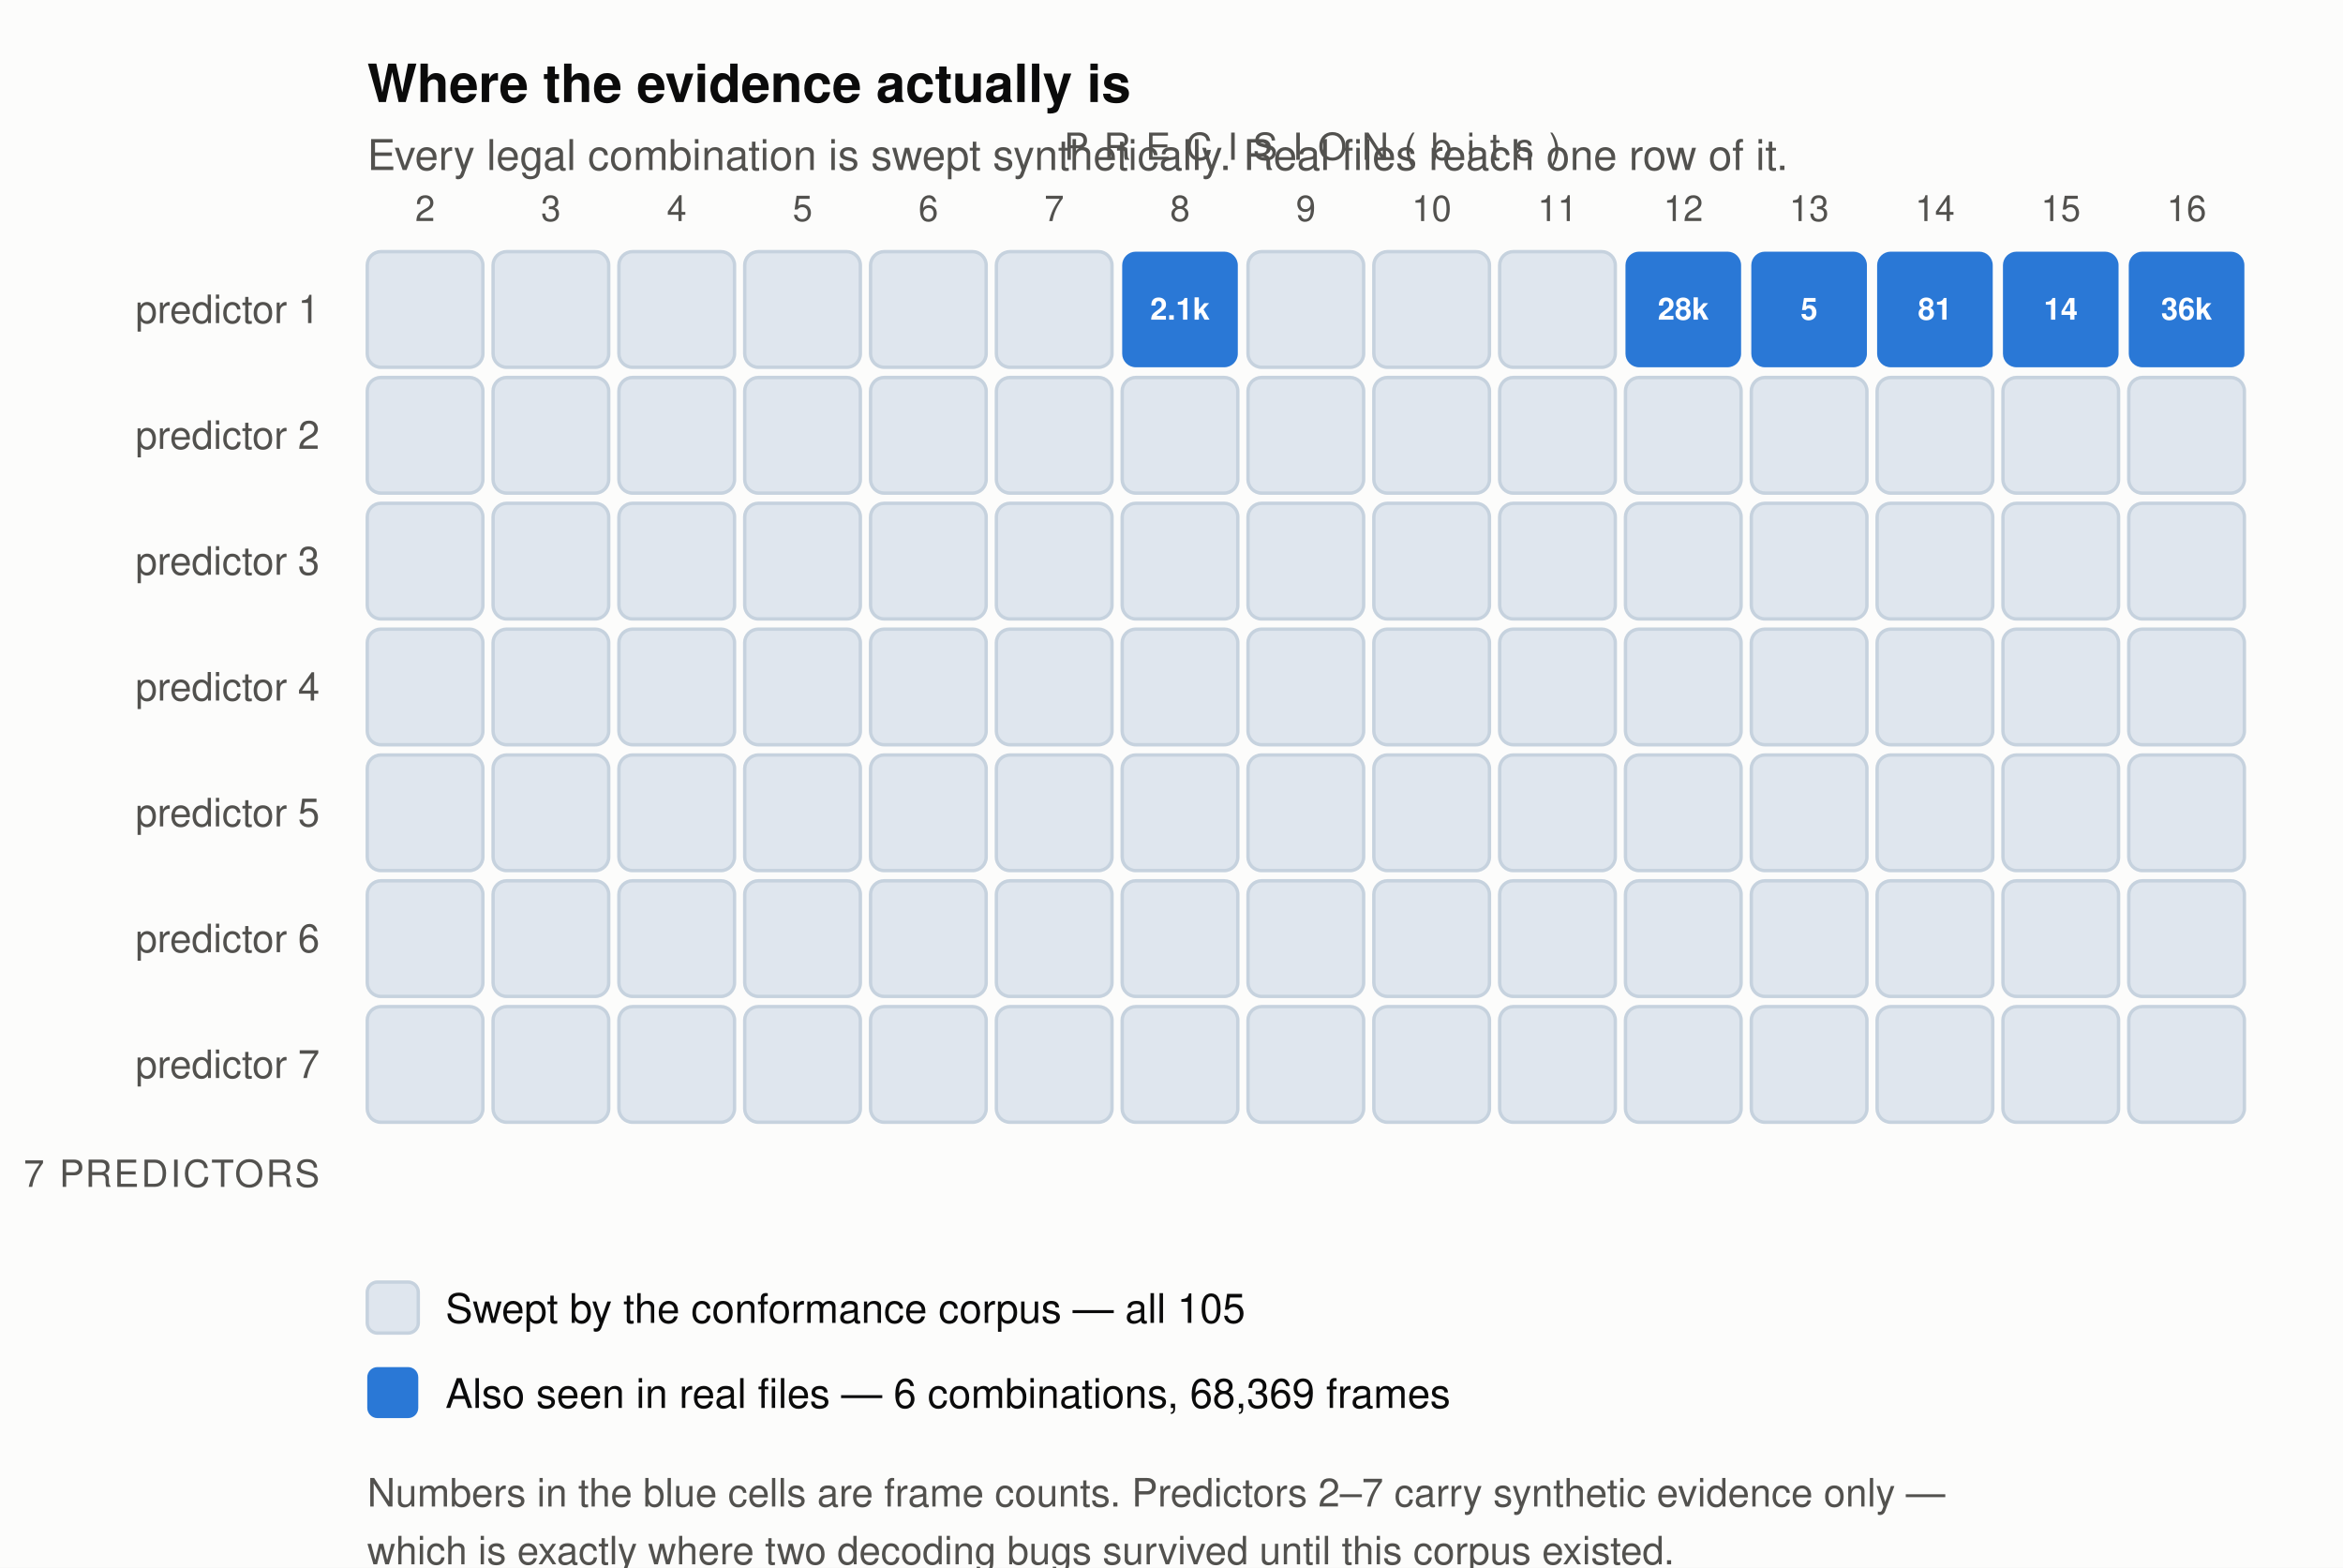
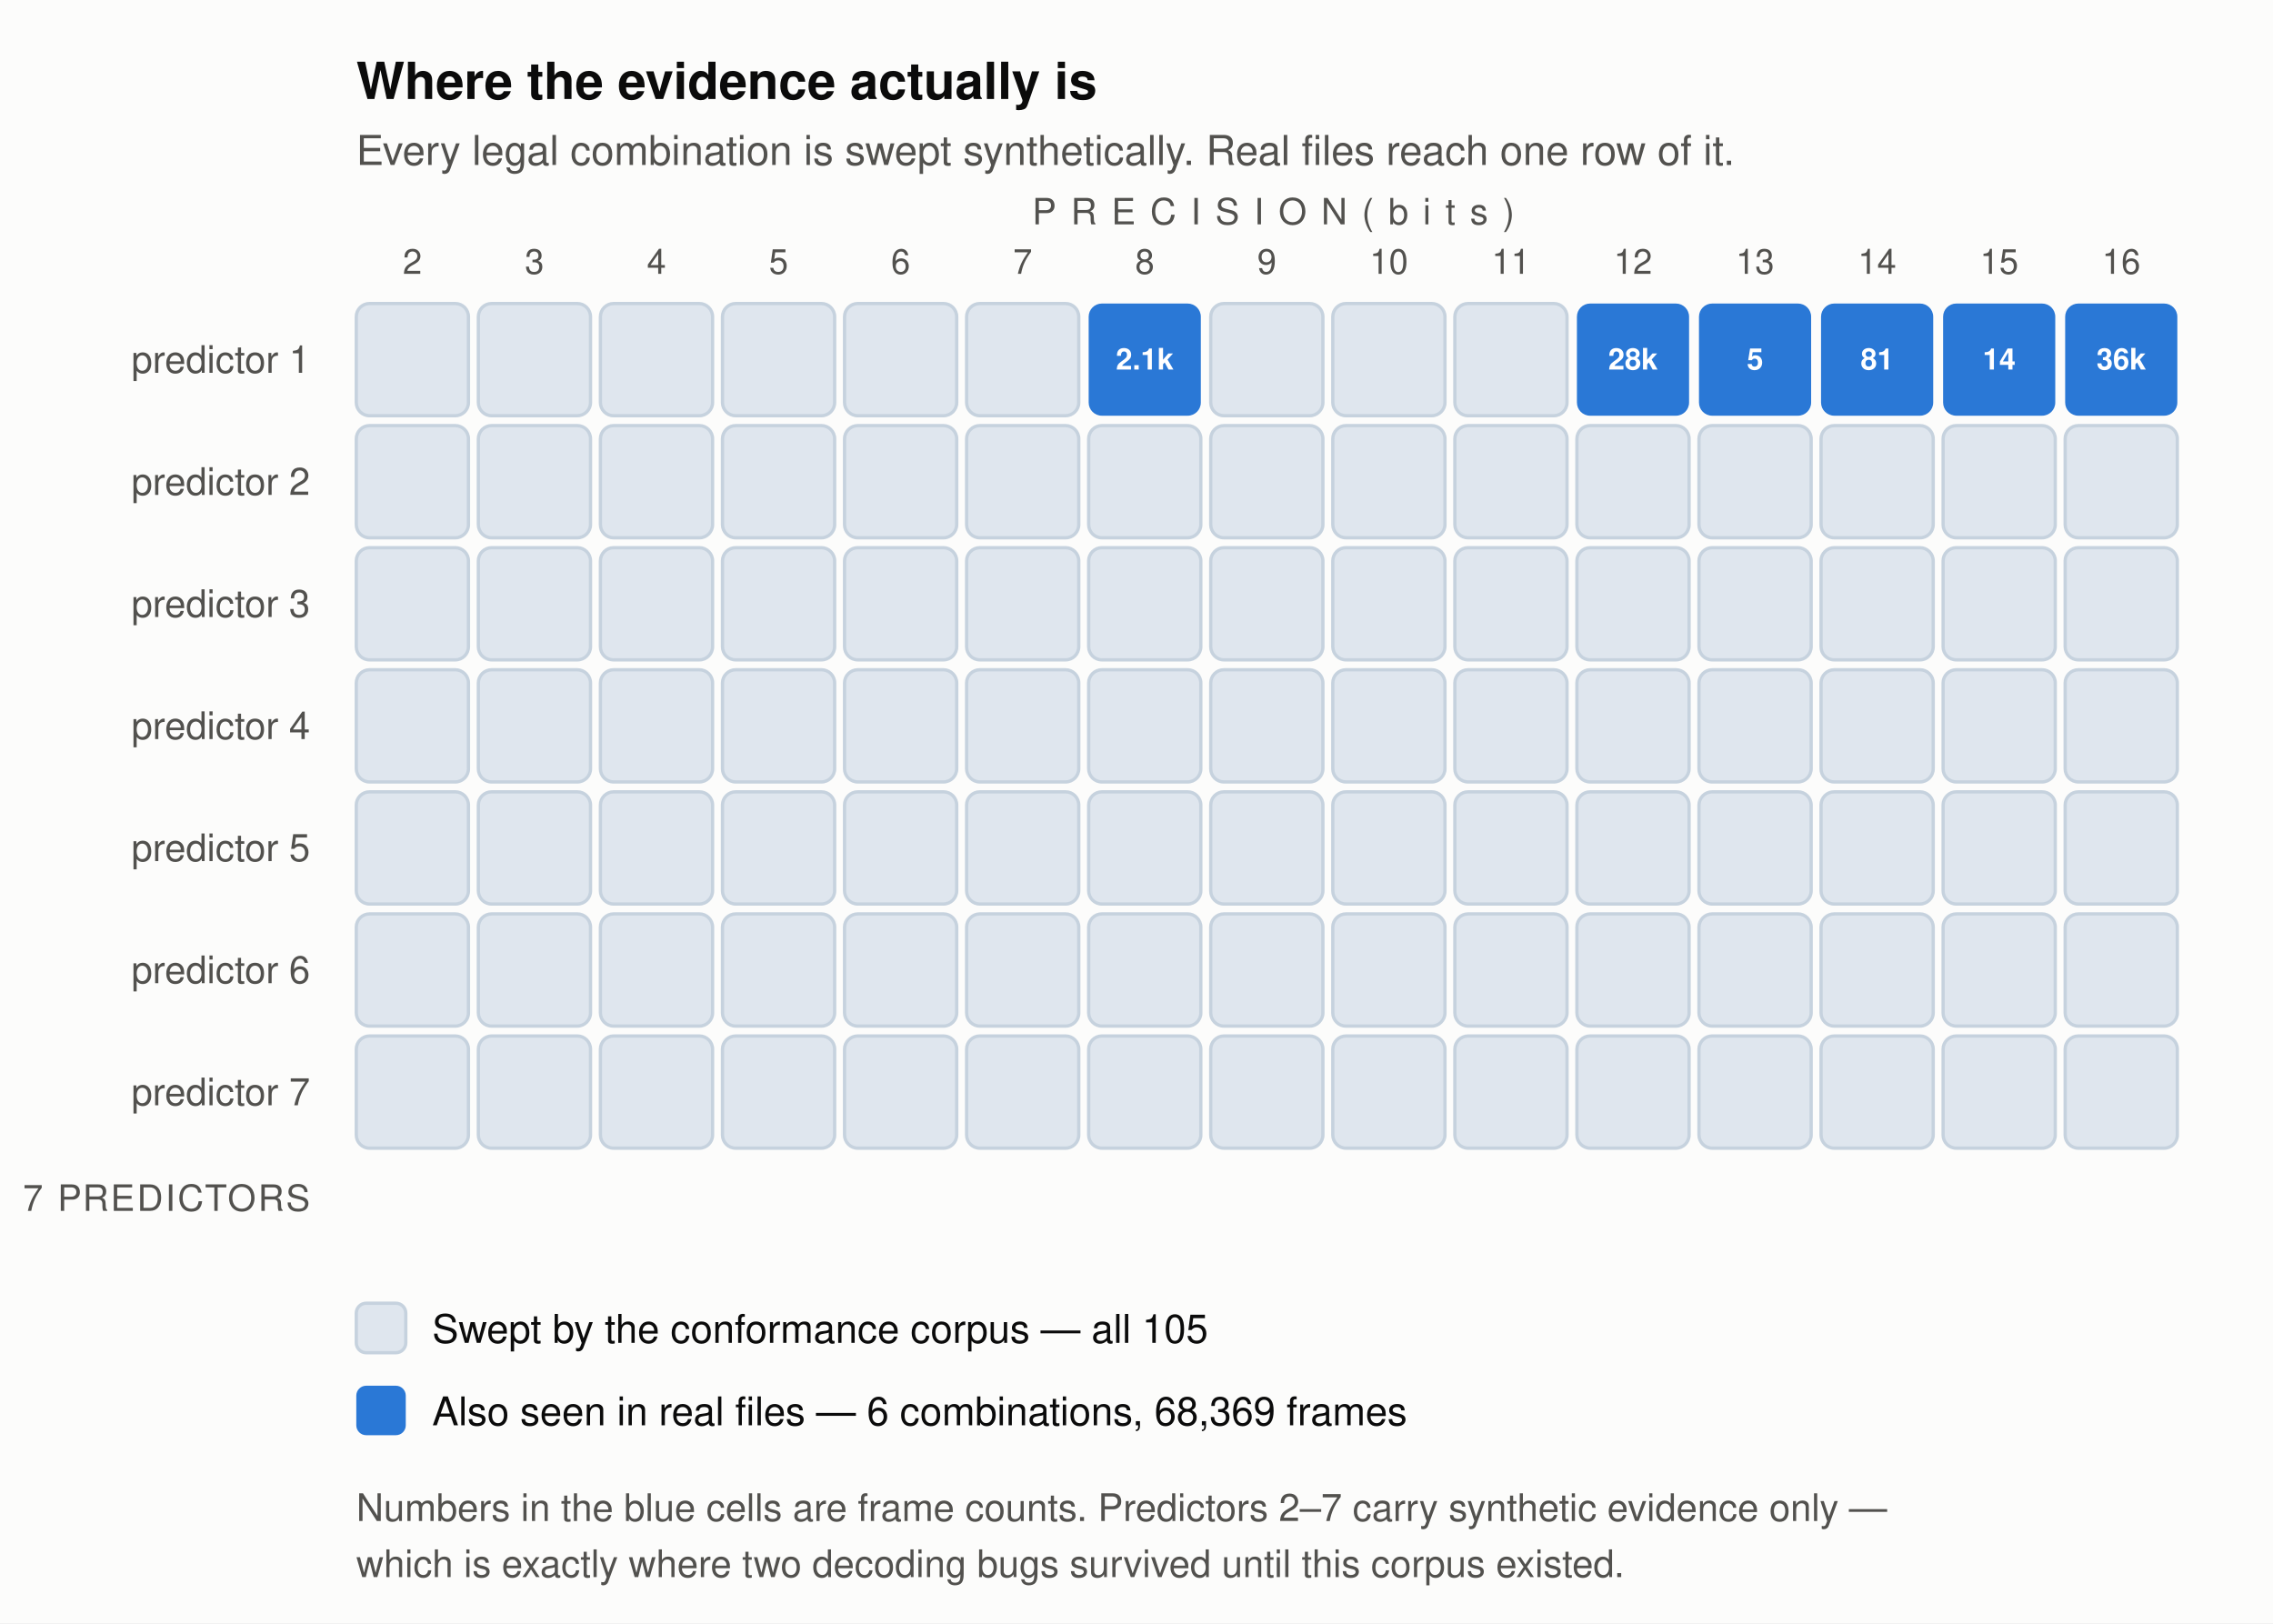
- <svg xmlns="http://www.w3.org/2000/svg" width="689" height="461" viewBox="0 0 689 461" font-family="-apple-system,Segoe UI,Helvetica,Arial,sans-serif" role="img" aria-label="Coverage of the lossless JPEG parameter space: all 105 precision-by-predictor combinations are swept synthetically; only 7, all predictor 1, appear in real files.">
-   <rect width="689" height="461" fill="#fcfcfb" />
+ <svg xmlns="http://www.w3.org/2000/svg" width="689" height="492" viewBox="0 0 689 492" font-family="-apple-system,Segoe UI,Helvetica,Arial,sans-serif" role="img" aria-label="Coverage of the lossless JPEG parameter space: all 105 precision-by-predictor combinations are swept synthetically; only 6, all predictor 1, appear in real files.">
+   <rect width="689" height="492" fill="#fcfcfb" />
  <text x="108" y="30" font-size="15.5" font-weight="600" fill="#0b0b0b">Where the evidence actually is</text>
  <text x="108" y="50" font-size="12.5" fill="#52514e">Every legal combination is swept synthetically. Real files reach one row of it.</text>
-   <text x="125" y="65" font-size="10.5" text-anchor="middle" fill="#52514e" font-variant-numeric="tabular-nums">2</text>
-   <text x="162" y="65" font-size="10.5" text-anchor="middle" fill="#52514e" font-variant-numeric="tabular-nums">3</text>
-   <text x="199" y="65" font-size="10.5" text-anchor="middle" fill="#52514e" font-variant-numeric="tabular-nums">4</text>
-   <text x="236" y="65" font-size="10.5" text-anchor="middle" fill="#52514e" font-variant-numeric="tabular-nums">5</text>
-   <text x="273" y="65" font-size="10.5" text-anchor="middle" fill="#52514e" font-variant-numeric="tabular-nums">6</text>
-   <text x="310" y="65" font-size="10.5" text-anchor="middle" fill="#52514e" font-variant-numeric="tabular-nums">7</text>
-   <text x="347" y="65" font-size="10.5" text-anchor="middle" fill="#52514e" font-variant-numeric="tabular-nums">8</text>
-   <text x="384" y="65" font-size="10.5" text-anchor="middle" fill="#52514e" font-variant-numeric="tabular-nums">9</text>
-   <text x="421" y="65" font-size="10.5" text-anchor="middle" fill="#52514e" font-variant-numeric="tabular-nums">10</text>
-   <text x="458" y="65" font-size="10.5" text-anchor="middle" fill="#52514e" font-variant-numeric="tabular-nums">11</text>
-   <text x="495" y="65" font-size="10.5" text-anchor="middle" fill="#52514e" font-variant-numeric="tabular-nums">12</text>
-   <text x="532" y="65" font-size="10.5" text-anchor="middle" fill="#52514e" font-variant-numeric="tabular-nums">13</text>
-   <text x="569" y="65" font-size="10.5" text-anchor="middle" fill="#52514e" font-variant-numeric="tabular-nums">14</text>
-   <text x="606" y="65" font-size="10.5" text-anchor="middle" fill="#52514e" font-variant-numeric="tabular-nums">15</text>
-   <text x="643" y="65" font-size="10.5" text-anchor="middle" fill="#52514e" font-variant-numeric="tabular-nums">16</text>
-   <text x="386" y="47" font-size="11" text-anchor="middle" fill="#52514e" letter-spacing="0.06em">P R E C I S I O N   ( b i t s )</text>
-   <text x="94" y="95" font-size="11.5" text-anchor="end" fill="#52514e" font-variant-numeric="tabular-nums">predictor 1</text>
-   <rect x="108" y="74" width="34" height="34" rx="4" fill="#dfe6ee" stroke="#c6d2de" stroke-width="1" />
-   <rect x="145" y="74" width="34" height="34" rx="4" fill="#dfe6ee" stroke="#c6d2de" stroke-width="1" />
-   <rect x="182" y="74" width="34" height="34" rx="4" fill="#dfe6ee" stroke="#c6d2de" stroke-width="1" />
-   <rect x="219" y="74" width="34" height="34" rx="4" fill="#dfe6ee" stroke="#c6d2de" stroke-width="1" />
-   <rect x="256" y="74" width="34" height="34" rx="4" fill="#dfe6ee" stroke="#c6d2de" stroke-width="1" />
-   <rect x="293" y="74" width="34" height="34" rx="4" fill="#dfe6ee" stroke="#c6d2de" stroke-width="1" />
-   <rect x="330" y="74" width="34" height="34" rx="4" fill="#2a78d6" />
-   <text x="347" y="94" font-size="9" text-anchor="middle" fill="#ffffff" font-weight="600" font-variant-numeric="tabular-nums">2.1k</text>
-   <rect x="367" y="74" width="34" height="34" rx="4" fill="#dfe6ee" stroke="#c6d2de" stroke-width="1" />
-   <rect x="404" y="74" width="34" height="34" rx="4" fill="#dfe6ee" stroke="#c6d2de" stroke-width="1" />
-   <rect x="441" y="74" width="34" height="34" rx="4" fill="#dfe6ee" stroke="#c6d2de" stroke-width="1" />
-   <rect x="478" y="74" width="34" height="34" rx="4" fill="#2a78d6" />
-   <text x="495" y="94" font-size="9" text-anchor="middle" fill="#ffffff" font-weight="600" font-variant-numeric="tabular-nums">28k</text>
-   <rect x="515" y="74" width="34" height="34" rx="4" fill="#2a78d6" />
-   <text x="532" y="94" font-size="9" text-anchor="middle" fill="#ffffff" font-weight="600" font-variant-numeric="tabular-nums">5</text>
-   <rect x="552" y="74" width="34" height="34" rx="4" fill="#2a78d6" />
-   <text x="569" y="94" font-size="9" text-anchor="middle" fill="#ffffff" font-weight="600" font-variant-numeric="tabular-nums">81</text>
-   <rect x="589" y="74" width="34" height="34" rx="4" fill="#2a78d6" />
-   <text x="606" y="94" font-size="9" text-anchor="middle" fill="#ffffff" font-weight="600" font-variant-numeric="tabular-nums">14</text>
-   <rect x="626" y="74" width="34" height="34" rx="4" fill="#2a78d6" />
-   <text x="643" y="94" font-size="9" text-anchor="middle" fill="#ffffff" font-weight="600" font-variant-numeric="tabular-nums">36k</text>
-   <text x="94" y="132" font-size="11.5" text-anchor="end" fill="#52514e" font-variant-numeric="tabular-nums">predictor 2</text>
-   <rect x="108" y="111" width="34" height="34" rx="4" fill="#dfe6ee" stroke="#c6d2de" stroke-width="1" />
-   <rect x="145" y="111" width="34" height="34" rx="4" fill="#dfe6ee" stroke="#c6d2de" stroke-width="1" />
-   <rect x="182" y="111" width="34" height="34" rx="4" fill="#dfe6ee" stroke="#c6d2de" stroke-width="1" />
-   <rect x="219" y="111" width="34" height="34" rx="4" fill="#dfe6ee" stroke="#c6d2de" stroke-width="1" />
-   <rect x="256" y="111" width="34" height="34" rx="4" fill="#dfe6ee" stroke="#c6d2de" stroke-width="1" />
-   <rect x="293" y="111" width="34" height="34" rx="4" fill="#dfe6ee" stroke="#c6d2de" stroke-width="1" />
-   <rect x="330" y="111" width="34" height="34" rx="4" fill="#dfe6ee" stroke="#c6d2de" stroke-width="1" />
-   <rect x="367" y="111" width="34" height="34" rx="4" fill="#dfe6ee" stroke="#c6d2de" stroke-width="1" />
-   <rect x="404" y="111" width="34" height="34" rx="4" fill="#dfe6ee" stroke="#c6d2de" stroke-width="1" />
-   <rect x="441" y="111" width="34" height="34" rx="4" fill="#dfe6ee" stroke="#c6d2de" stroke-width="1" />
-   <rect x="478" y="111" width="34" height="34" rx="4" fill="#dfe6ee" stroke="#c6d2de" stroke-width="1" />
-   <rect x="515" y="111" width="34" height="34" rx="4" fill="#dfe6ee" stroke="#c6d2de" stroke-width="1" />
-   <rect x="552" y="111" width="34" height="34" rx="4" fill="#dfe6ee" stroke="#c6d2de" stroke-width="1" />
-   <rect x="589" y="111" width="34" height="34" rx="4" fill="#dfe6ee" stroke="#c6d2de" stroke-width="1" />
-   <rect x="626" y="111" width="34" height="34" rx="4" fill="#dfe6ee" stroke="#c6d2de" stroke-width="1" />
-   <text x="94" y="169" font-size="11.5" text-anchor="end" fill="#52514e" font-variant-numeric="tabular-nums">predictor 3</text>
-   <rect x="108" y="148" width="34" height="34" rx="4" fill="#dfe6ee" stroke="#c6d2de" stroke-width="1" />
-   <rect x="145" y="148" width="34" height="34" rx="4" fill="#dfe6ee" stroke="#c6d2de" stroke-width="1" />
-   <rect x="182" y="148" width="34" height="34" rx="4" fill="#dfe6ee" stroke="#c6d2de" stroke-width="1" />
-   <rect x="219" y="148" width="34" height="34" rx="4" fill="#dfe6ee" stroke="#c6d2de" stroke-width="1" />
-   <rect x="256" y="148" width="34" height="34" rx="4" fill="#dfe6ee" stroke="#c6d2de" stroke-width="1" />
-   <rect x="293" y="148" width="34" height="34" rx="4" fill="#dfe6ee" stroke="#c6d2de" stroke-width="1" />
-   <rect x="330" y="148" width="34" height="34" rx="4" fill="#dfe6ee" stroke="#c6d2de" stroke-width="1" />
-   <rect x="367" y="148" width="34" height="34" rx="4" fill="#dfe6ee" stroke="#c6d2de" stroke-width="1" />
-   <rect x="404" y="148" width="34" height="34" rx="4" fill="#dfe6ee" stroke="#c6d2de" stroke-width="1" />
-   <rect x="441" y="148" width="34" height="34" rx="4" fill="#dfe6ee" stroke="#c6d2de" stroke-width="1" />
-   <rect x="478" y="148" width="34" height="34" rx="4" fill="#dfe6ee" stroke="#c6d2de" stroke-width="1" />
-   <rect x="515" y="148" width="34" height="34" rx="4" fill="#dfe6ee" stroke="#c6d2de" stroke-width="1" />
-   <rect x="552" y="148" width="34" height="34" rx="4" fill="#dfe6ee" stroke="#c6d2de" stroke-width="1" />
-   <rect x="589" y="148" width="34" height="34" rx="4" fill="#dfe6ee" stroke="#c6d2de" stroke-width="1" />
-   <rect x="626" y="148" width="34" height="34" rx="4" fill="#dfe6ee" stroke="#c6d2de" stroke-width="1" />
-   <text x="94" y="206" font-size="11.5" text-anchor="end" fill="#52514e" font-variant-numeric="tabular-nums">predictor 4</text>
-   <rect x="108" y="185" width="34" height="34" rx="4" fill="#dfe6ee" stroke="#c6d2de" stroke-width="1" />
-   <rect x="145" y="185" width="34" height="34" rx="4" fill="#dfe6ee" stroke="#c6d2de" stroke-width="1" />
-   <rect x="182" y="185" width="34" height="34" rx="4" fill="#dfe6ee" stroke="#c6d2de" stroke-width="1" />
-   <rect x="219" y="185" width="34" height="34" rx="4" fill="#dfe6ee" stroke="#c6d2de" stroke-width="1" />
-   <rect x="256" y="185" width="34" height="34" rx="4" fill="#dfe6ee" stroke="#c6d2de" stroke-width="1" />
-   <rect x="293" y="185" width="34" height="34" rx="4" fill="#dfe6ee" stroke="#c6d2de" stroke-width="1" />
-   <rect x="330" y="185" width="34" height="34" rx="4" fill="#dfe6ee" stroke="#c6d2de" stroke-width="1" />
-   <rect x="367" y="185" width="34" height="34" rx="4" fill="#dfe6ee" stroke="#c6d2de" stroke-width="1" />
-   <rect x="404" y="185" width="34" height="34" rx="4" fill="#dfe6ee" stroke="#c6d2de" stroke-width="1" />
-   <rect x="441" y="185" width="34" height="34" rx="4" fill="#dfe6ee" stroke="#c6d2de" stroke-width="1" />
-   <rect x="478" y="185" width="34" height="34" rx="4" fill="#dfe6ee" stroke="#c6d2de" stroke-width="1" />
-   <rect x="515" y="185" width="34" height="34" rx="4" fill="#dfe6ee" stroke="#c6d2de" stroke-width="1" />
-   <rect x="552" y="185" width="34" height="34" rx="4" fill="#dfe6ee" stroke="#c6d2de" stroke-width="1" />
-   <rect x="589" y="185" width="34" height="34" rx="4" fill="#dfe6ee" stroke="#c6d2de" stroke-width="1" />
-   <rect x="626" y="185" width="34" height="34" rx="4" fill="#dfe6ee" stroke="#c6d2de" stroke-width="1" />
-   <text x="94" y="243" font-size="11.5" text-anchor="end" fill="#52514e" font-variant-numeric="tabular-nums">predictor 5</text>
-   <rect x="108" y="222" width="34" height="34" rx="4" fill="#dfe6ee" stroke="#c6d2de" stroke-width="1" />
-   <rect x="145" y="222" width="34" height="34" rx="4" fill="#dfe6ee" stroke="#c6d2de" stroke-width="1" />
-   <rect x="182" y="222" width="34" height="34" rx="4" fill="#dfe6ee" stroke="#c6d2de" stroke-width="1" />
-   <rect x="219" y="222" width="34" height="34" rx="4" fill="#dfe6ee" stroke="#c6d2de" stroke-width="1" />
-   <rect x="256" y="222" width="34" height="34" rx="4" fill="#dfe6ee" stroke="#c6d2de" stroke-width="1" />
-   <rect x="293" y="222" width="34" height="34" rx="4" fill="#dfe6ee" stroke="#c6d2de" stroke-width="1" />
-   <rect x="330" y="222" width="34" height="34" rx="4" fill="#dfe6ee" stroke="#c6d2de" stroke-width="1" />
-   <rect x="367" y="222" width="34" height="34" rx="4" fill="#dfe6ee" stroke="#c6d2de" stroke-width="1" />
-   <rect x="404" y="222" width="34" height="34" rx="4" fill="#dfe6ee" stroke="#c6d2de" stroke-width="1" />
-   <rect x="441" y="222" width="34" height="34" rx="4" fill="#dfe6ee" stroke="#c6d2de" stroke-width="1" />
-   <rect x="478" y="222" width="34" height="34" rx="4" fill="#dfe6ee" stroke="#c6d2de" stroke-width="1" />
-   <rect x="515" y="222" width="34" height="34" rx="4" fill="#dfe6ee" stroke="#c6d2de" stroke-width="1" />
-   <rect x="552" y="222" width="34" height="34" rx="4" fill="#dfe6ee" stroke="#c6d2de" stroke-width="1" />
-   <rect x="589" y="222" width="34" height="34" rx="4" fill="#dfe6ee" stroke="#c6d2de" stroke-width="1" />
-   <rect x="626" y="222" width="34" height="34" rx="4" fill="#dfe6ee" stroke="#c6d2de" stroke-width="1" />
-   <text x="94" y="280" font-size="11.5" text-anchor="end" fill="#52514e" font-variant-numeric="tabular-nums">predictor 6</text>
-   <rect x="108" y="259" width="34" height="34" rx="4" fill="#dfe6ee" stroke="#c6d2de" stroke-width="1" />
-   <rect x="145" y="259" width="34" height="34" rx="4" fill="#dfe6ee" stroke="#c6d2de" stroke-width="1" />
-   <rect x="182" y="259" width="34" height="34" rx="4" fill="#dfe6ee" stroke="#c6d2de" stroke-width="1" />
-   <rect x="219" y="259" width="34" height="34" rx="4" fill="#dfe6ee" stroke="#c6d2de" stroke-width="1" />
-   <rect x="256" y="259" width="34" height="34" rx="4" fill="#dfe6ee" stroke="#c6d2de" stroke-width="1" />
-   <rect x="293" y="259" width="34" height="34" rx="4" fill="#dfe6ee" stroke="#c6d2de" stroke-width="1" />
-   <rect x="330" y="259" width="34" height="34" rx="4" fill="#dfe6ee" stroke="#c6d2de" stroke-width="1" />
-   <rect x="367" y="259" width="34" height="34" rx="4" fill="#dfe6ee" stroke="#c6d2de" stroke-width="1" />
-   <rect x="404" y="259" width="34" height="34" rx="4" fill="#dfe6ee" stroke="#c6d2de" stroke-width="1" />
-   <rect x="441" y="259" width="34" height="34" rx="4" fill="#dfe6ee" stroke="#c6d2de" stroke-width="1" />
-   <rect x="478" y="259" width="34" height="34" rx="4" fill="#dfe6ee" stroke="#c6d2de" stroke-width="1" />
-   <rect x="515" y="259" width="34" height="34" rx="4" fill="#dfe6ee" stroke="#c6d2de" stroke-width="1" />
-   <rect x="552" y="259" width="34" height="34" rx="4" fill="#dfe6ee" stroke="#c6d2de" stroke-width="1" />
-   <rect x="589" y="259" width="34" height="34" rx="4" fill="#dfe6ee" stroke="#c6d2de" stroke-width="1" />
-   <rect x="626" y="259" width="34" height="34" rx="4" fill="#dfe6ee" stroke="#c6d2de" stroke-width="1" />
-   <text x="94" y="317" font-size="11.5" text-anchor="end" fill="#52514e" font-variant-numeric="tabular-nums">predictor 7</text>
-   <rect x="108" y="296" width="34" height="34" rx="4" fill="#dfe6ee" stroke="#c6d2de" stroke-width="1" />
-   <rect x="145" y="296" width="34" height="34" rx="4" fill="#dfe6ee" stroke="#c6d2de" stroke-width="1" />
-   <rect x="182" y="296" width="34" height="34" rx="4" fill="#dfe6ee" stroke="#c6d2de" stroke-width="1" />
-   <rect x="219" y="296" width="34" height="34" rx="4" fill="#dfe6ee" stroke="#c6d2de" stroke-width="1" />
-   <rect x="256" y="296" width="34" height="34" rx="4" fill="#dfe6ee" stroke="#c6d2de" stroke-width="1" />
-   <rect x="293" y="296" width="34" height="34" rx="4" fill="#dfe6ee" stroke="#c6d2de" stroke-width="1" />
-   <rect x="330" y="296" width="34" height="34" rx="4" fill="#dfe6ee" stroke="#c6d2de" stroke-width="1" />
-   <rect x="367" y="296" width="34" height="34" rx="4" fill="#dfe6ee" stroke="#c6d2de" stroke-width="1" />
-   <rect x="404" y="296" width="34" height="34" rx="4" fill="#dfe6ee" stroke="#c6d2de" stroke-width="1" />
-   <rect x="441" y="296" width="34" height="34" rx="4" fill="#dfe6ee" stroke="#c6d2de" stroke-width="1" />
-   <rect x="478" y="296" width="34" height="34" rx="4" fill="#dfe6ee" stroke="#c6d2de" stroke-width="1" />
-   <rect x="515" y="296" width="34" height="34" rx="4" fill="#dfe6ee" stroke="#c6d2de" stroke-width="1" />
-   <rect x="552" y="296" width="34" height="34" rx="4" fill="#dfe6ee" stroke="#c6d2de" stroke-width="1" />
-   <rect x="589" y="296" width="34" height="34" rx="4" fill="#dfe6ee" stroke="#c6d2de" stroke-width="1" />
-   <rect x="626" y="296" width="34" height="34" rx="4" fill="#dfe6ee" stroke="#c6d2de" stroke-width="1" />
-   <text x="94" y="349" font-size="11" text-anchor="end" fill="#52514e" letter-spacing="0.06em">7 PREDICTORS</text>
-   <rect x="108" y="377" width="15" height="15" rx="3" fill="#dfe6ee" stroke="#c6d2de" />
-   <text x="131" y="389" font-size="12" fill="#0b0b0b">Swept by the conformance corpus — all 105</text>
-   <rect x="108" y="402" width="15" height="15" rx="3" fill="#2a78d6" />
-   <text x="131" y="414" font-size="12" fill="#0b0b0b">Also seen in real files — 6 combinations, 68,369 frames</text>
-   <text x="108" y="443" font-size="11.5" fill="#52514e">Numbers in the blue cells are frame counts. Predictors 2–7 carry synthetic evidence only —</text>
-   <text x="108" y="460" font-size="11.5" fill="#52514e">which is exactly where two decoding bugs survived until this corpus existed.</text>
+   <text x="125" y="83" font-size="10.5" text-anchor="middle" fill="#52514e" font-variant-numeric="tabular-nums">2</text>
+   <text x="162" y="83" font-size="10.5" text-anchor="middle" fill="#52514e" font-variant-numeric="tabular-nums">3</text>
+   <text x="199" y="83" font-size="10.5" text-anchor="middle" fill="#52514e" font-variant-numeric="tabular-nums">4</text>
+   <text x="236" y="83" font-size="10.5" text-anchor="middle" fill="#52514e" font-variant-numeric="tabular-nums">5</text>
+   <text x="273" y="83" font-size="10.5" text-anchor="middle" fill="#52514e" font-variant-numeric="tabular-nums">6</text>
+   <text x="310" y="83" font-size="10.5" text-anchor="middle" fill="#52514e" font-variant-numeric="tabular-nums">7</text>
+   <text x="347" y="83" font-size="10.5" text-anchor="middle" fill="#52514e" font-variant-numeric="tabular-nums">8</text>
+   <text x="384" y="83" font-size="10.5" text-anchor="middle" fill="#52514e" font-variant-numeric="tabular-nums">9</text>
+   <text x="421" y="83" font-size="10.5" text-anchor="middle" fill="#52514e" font-variant-numeric="tabular-nums">10</text>
+   <text x="458" y="83" font-size="10.5" text-anchor="middle" fill="#52514e" font-variant-numeric="tabular-nums">11</text>
+   <text x="495" y="83" font-size="10.5" text-anchor="middle" fill="#52514e" font-variant-numeric="tabular-nums">12</text>
+   <text x="532" y="83" font-size="10.5" text-anchor="middle" fill="#52514e" font-variant-numeric="tabular-nums">13</text>
+   <text x="569" y="83" font-size="10.5" text-anchor="middle" fill="#52514e" font-variant-numeric="tabular-nums">14</text>
+   <text x="606" y="83" font-size="10.5" text-anchor="middle" fill="#52514e" font-variant-numeric="tabular-nums">15</text>
+   <text x="643" y="83" font-size="10.5" text-anchor="middle" fill="#52514e" font-variant-numeric="tabular-nums">16</text>
+   <text x="386" y="68" font-size="11" text-anchor="middle" fill="#52514e" letter-spacing="0.06em">P R E C I S I O N   ( b i t s )</text>
+   <text x="94" y="113" font-size="11.5" text-anchor="end" fill="#52514e" font-variant-numeric="tabular-nums">predictor 1</text>
+   <rect x="108" y="92" width="34" height="34" rx="4" fill="#dfe6ee" stroke="#c6d2de" stroke-width="1" />
+   <rect x="145" y="92" width="34" height="34" rx="4" fill="#dfe6ee" stroke="#c6d2de" stroke-width="1" />
+   <rect x="182" y="92" width="34" height="34" rx="4" fill="#dfe6ee" stroke="#c6d2de" stroke-width="1" />
+   <rect x="219" y="92" width="34" height="34" rx="4" fill="#dfe6ee" stroke="#c6d2de" stroke-width="1" />
+   <rect x="256" y="92" width="34" height="34" rx="4" fill="#dfe6ee" stroke="#c6d2de" stroke-width="1" />
+   <rect x="293" y="92" width="34" height="34" rx="4" fill="#dfe6ee" stroke="#c6d2de" stroke-width="1" />
+   <rect x="330" y="92" width="34" height="34" rx="4" fill="#2a78d6" />
+   <text x="347" y="112" font-size="9" text-anchor="middle" fill="#ffffff" font-weight="600" font-variant-numeric="tabular-nums">2.1k</text>
+   <rect x="367" y="92" width="34" height="34" rx="4" fill="#dfe6ee" stroke="#c6d2de" stroke-width="1" />
+   <rect x="404" y="92" width="34" height="34" rx="4" fill="#dfe6ee" stroke="#c6d2de" stroke-width="1" />
+   <rect x="441" y="92" width="34" height="34" rx="4" fill="#dfe6ee" stroke="#c6d2de" stroke-width="1" />
+   <rect x="478" y="92" width="34" height="34" rx="4" fill="#2a78d6" />
+   <text x="495" y="112" font-size="9" text-anchor="middle" fill="#ffffff" font-weight="600" font-variant-numeric="tabular-nums">28k</text>
+   <rect x="515" y="92" width="34" height="34" rx="4" fill="#2a78d6" />
+   <text x="532" y="112" font-size="9" text-anchor="middle" fill="#ffffff" font-weight="600" font-variant-numeric="tabular-nums">5</text>
+   <rect x="552" y="92" width="34" height="34" rx="4" fill="#2a78d6" />
+   <text x="569" y="112" font-size="9" text-anchor="middle" fill="#ffffff" font-weight="600" font-variant-numeric="tabular-nums">81</text>
+   <rect x="589" y="92" width="34" height="34" rx="4" fill="#2a78d6" />
+   <text x="606" y="112" font-size="9" text-anchor="middle" fill="#ffffff" font-weight="600" font-variant-numeric="tabular-nums">14</text>
+   <rect x="626" y="92" width="34" height="34" rx="4" fill="#2a78d6" />
+   <text x="643" y="112" font-size="9" text-anchor="middle" fill="#ffffff" font-weight="600" font-variant-numeric="tabular-nums">36k</text>
+   <text x="94" y="150" font-size="11.5" text-anchor="end" fill="#52514e" font-variant-numeric="tabular-nums">predictor 2</text>
+   <rect x="108" y="129" width="34" height="34" rx="4" fill="#dfe6ee" stroke="#c6d2de" stroke-width="1" />
+   <rect x="145" y="129" width="34" height="34" rx="4" fill="#dfe6ee" stroke="#c6d2de" stroke-width="1" />
+   <rect x="182" y="129" width="34" height="34" rx="4" fill="#dfe6ee" stroke="#c6d2de" stroke-width="1" />
+   <rect x="219" y="129" width="34" height="34" rx="4" fill="#dfe6ee" stroke="#c6d2de" stroke-width="1" />
+   <rect x="256" y="129" width="34" height="34" rx="4" fill="#dfe6ee" stroke="#c6d2de" stroke-width="1" />
+   <rect x="293" y="129" width="34" height="34" rx="4" fill="#dfe6ee" stroke="#c6d2de" stroke-width="1" />
+   <rect x="330" y="129" width="34" height="34" rx="4" fill="#dfe6ee" stroke="#c6d2de" stroke-width="1" />
+   <rect x="367" y="129" width="34" height="34" rx="4" fill="#dfe6ee" stroke="#c6d2de" stroke-width="1" />
+   <rect x="404" y="129" width="34" height="34" rx="4" fill="#dfe6ee" stroke="#c6d2de" stroke-width="1" />
+   <rect x="441" y="129" width="34" height="34" rx="4" fill="#dfe6ee" stroke="#c6d2de" stroke-width="1" />
+   <rect x="478" y="129" width="34" height="34" rx="4" fill="#dfe6ee" stroke="#c6d2de" stroke-width="1" />
+   <rect x="515" y="129" width="34" height="34" rx="4" fill="#dfe6ee" stroke="#c6d2de" stroke-width="1" />
+   <rect x="552" y="129" width="34" height="34" rx="4" fill="#dfe6ee" stroke="#c6d2de" stroke-width="1" />
+   <rect x="589" y="129" width="34" height="34" rx="4" fill="#dfe6ee" stroke="#c6d2de" stroke-width="1" />
+   <rect x="626" y="129" width="34" height="34" rx="4" fill="#dfe6ee" stroke="#c6d2de" stroke-width="1" />
+   <text x="94" y="187" font-size="11.5" text-anchor="end" fill="#52514e" font-variant-numeric="tabular-nums">predictor 3</text>
+   <rect x="108" y="166" width="34" height="34" rx="4" fill="#dfe6ee" stroke="#c6d2de" stroke-width="1" />
+   <rect x="145" y="166" width="34" height="34" rx="4" fill="#dfe6ee" stroke="#c6d2de" stroke-width="1" />
+   <rect x="182" y="166" width="34" height="34" rx="4" fill="#dfe6ee" stroke="#c6d2de" stroke-width="1" />
+   <rect x="219" y="166" width="34" height="34" rx="4" fill="#dfe6ee" stroke="#c6d2de" stroke-width="1" />
+   <rect x="256" y="166" width="34" height="34" rx="4" fill="#dfe6ee" stroke="#c6d2de" stroke-width="1" />
+   <rect x="293" y="166" width="34" height="34" rx="4" fill="#dfe6ee" stroke="#c6d2de" stroke-width="1" />
+   <rect x="330" y="166" width="34" height="34" rx="4" fill="#dfe6ee" stroke="#c6d2de" stroke-width="1" />
+   <rect x="367" y="166" width="34" height="34" rx="4" fill="#dfe6ee" stroke="#c6d2de" stroke-width="1" />
+   <rect x="404" y="166" width="34" height="34" rx="4" fill="#dfe6ee" stroke="#c6d2de" stroke-width="1" />
+   <rect x="441" y="166" width="34" height="34" rx="4" fill="#dfe6ee" stroke="#c6d2de" stroke-width="1" />
+   <rect x="478" y="166" width="34" height="34" rx="4" fill="#dfe6ee" stroke="#c6d2de" stroke-width="1" />
+   <rect x="515" y="166" width="34" height="34" rx="4" fill="#dfe6ee" stroke="#c6d2de" stroke-width="1" />
+   <rect x="552" y="166" width="34" height="34" rx="4" fill="#dfe6ee" stroke="#c6d2de" stroke-width="1" />
+   <rect x="589" y="166" width="34" height="34" rx="4" fill="#dfe6ee" stroke="#c6d2de" stroke-width="1" />
+   <rect x="626" y="166" width="34" height="34" rx="4" fill="#dfe6ee" stroke="#c6d2de" stroke-width="1" />
+   <text x="94" y="224" font-size="11.5" text-anchor="end" fill="#52514e" font-variant-numeric="tabular-nums">predictor 4</text>
+   <rect x="108" y="203" width="34" height="34" rx="4" fill="#dfe6ee" stroke="#c6d2de" stroke-width="1" />
+   <rect x="145" y="203" width="34" height="34" rx="4" fill="#dfe6ee" stroke="#c6d2de" stroke-width="1" />
+   <rect x="182" y="203" width="34" height="34" rx="4" fill="#dfe6ee" stroke="#c6d2de" stroke-width="1" />
+   <rect x="219" y="203" width="34" height="34" rx="4" fill="#dfe6ee" stroke="#c6d2de" stroke-width="1" />
+   <rect x="256" y="203" width="34" height="34" rx="4" fill="#dfe6ee" stroke="#c6d2de" stroke-width="1" />
+   <rect x="293" y="203" width="34" height="34" rx="4" fill="#dfe6ee" stroke="#c6d2de" stroke-width="1" />
+   <rect x="330" y="203" width="34" height="34" rx="4" fill="#dfe6ee" stroke="#c6d2de" stroke-width="1" />
+   <rect x="367" y="203" width="34" height="34" rx="4" fill="#dfe6ee" stroke="#c6d2de" stroke-width="1" />
+   <rect x="404" y="203" width="34" height="34" rx="4" fill="#dfe6ee" stroke="#c6d2de" stroke-width="1" />
+   <rect x="441" y="203" width="34" height="34" rx="4" fill="#dfe6ee" stroke="#c6d2de" stroke-width="1" />
+   <rect x="478" y="203" width="34" height="34" rx="4" fill="#dfe6ee" stroke="#c6d2de" stroke-width="1" />
+   <rect x="515" y="203" width="34" height="34" rx="4" fill="#dfe6ee" stroke="#c6d2de" stroke-width="1" />
+   <rect x="552" y="203" width="34" height="34" rx="4" fill="#dfe6ee" stroke="#c6d2de" stroke-width="1" />
+   <rect x="589" y="203" width="34" height="34" rx="4" fill="#dfe6ee" stroke="#c6d2de" stroke-width="1" />
+   <rect x="626" y="203" width="34" height="34" rx="4" fill="#dfe6ee" stroke="#c6d2de" stroke-width="1" />
+   <text x="94" y="261" font-size="11.5" text-anchor="end" fill="#52514e" font-variant-numeric="tabular-nums">predictor 5</text>
+   <rect x="108" y="240" width="34" height="34" rx="4" fill="#dfe6ee" stroke="#c6d2de" stroke-width="1" />
+   <rect x="145" y="240" width="34" height="34" rx="4" fill="#dfe6ee" stroke="#c6d2de" stroke-width="1" />
+   <rect x="182" y="240" width="34" height="34" rx="4" fill="#dfe6ee" stroke="#c6d2de" stroke-width="1" />
+   <rect x="219" y="240" width="34" height="34" rx="4" fill="#dfe6ee" stroke="#c6d2de" stroke-width="1" />
+   <rect x="256" y="240" width="34" height="34" rx="4" fill="#dfe6ee" stroke="#c6d2de" stroke-width="1" />
+   <rect x="293" y="240" width="34" height="34" rx="4" fill="#dfe6ee" stroke="#c6d2de" stroke-width="1" />
+   <rect x="330" y="240" width="34" height="34" rx="4" fill="#dfe6ee" stroke="#c6d2de" stroke-width="1" />
+   <rect x="367" y="240" width="34" height="34" rx="4" fill="#dfe6ee" stroke="#c6d2de" stroke-width="1" />
+   <rect x="404" y="240" width="34" height="34" rx="4" fill="#dfe6ee" stroke="#c6d2de" stroke-width="1" />
+   <rect x="441" y="240" width="34" height="34" rx="4" fill="#dfe6ee" stroke="#c6d2de" stroke-width="1" />
+   <rect x="478" y="240" width="34" height="34" rx="4" fill="#dfe6ee" stroke="#c6d2de" stroke-width="1" />
+   <rect x="515" y="240" width="34" height="34" rx="4" fill="#dfe6ee" stroke="#c6d2de" stroke-width="1" />
+   <rect x="552" y="240" width="34" height="34" rx="4" fill="#dfe6ee" stroke="#c6d2de" stroke-width="1" />
+   <rect x="589" y="240" width="34" height="34" rx="4" fill="#dfe6ee" stroke="#c6d2de" stroke-width="1" />
+   <rect x="626" y="240" width="34" height="34" rx="4" fill="#dfe6ee" stroke="#c6d2de" stroke-width="1" />
+   <text x="94" y="298" font-size="11.5" text-anchor="end" fill="#52514e" font-variant-numeric="tabular-nums">predictor 6</text>
+   <rect x="108" y="277" width="34" height="34" rx="4" fill="#dfe6ee" stroke="#c6d2de" stroke-width="1" />
+   <rect x="145" y="277" width="34" height="34" rx="4" fill="#dfe6ee" stroke="#c6d2de" stroke-width="1" />
+   <rect x="182" y="277" width="34" height="34" rx="4" fill="#dfe6ee" stroke="#c6d2de" stroke-width="1" />
+   <rect x="219" y="277" width="34" height="34" rx="4" fill="#dfe6ee" stroke="#c6d2de" stroke-width="1" />
+   <rect x="256" y="277" width="34" height="34" rx="4" fill="#dfe6ee" stroke="#c6d2de" stroke-width="1" />
+   <rect x="293" y="277" width="34" height="34" rx="4" fill="#dfe6ee" stroke="#c6d2de" stroke-width="1" />
+   <rect x="330" y="277" width="34" height="34" rx="4" fill="#dfe6ee" stroke="#c6d2de" stroke-width="1" />
+   <rect x="367" y="277" width="34" height="34" rx="4" fill="#dfe6ee" stroke="#c6d2de" stroke-width="1" />
+   <rect x="404" y="277" width="34" height="34" rx="4" fill="#dfe6ee" stroke="#c6d2de" stroke-width="1" />
+   <rect x="441" y="277" width="34" height="34" rx="4" fill="#dfe6ee" stroke="#c6d2de" stroke-width="1" />
+   <rect x="478" y="277" width="34" height="34" rx="4" fill="#dfe6ee" stroke="#c6d2de" stroke-width="1" />
+   <rect x="515" y="277" width="34" height="34" rx="4" fill="#dfe6ee" stroke="#c6d2de" stroke-width="1" />
+   <rect x="552" y="277" width="34" height="34" rx="4" fill="#dfe6ee" stroke="#c6d2de" stroke-width="1" />
+   <rect x="589" y="277" width="34" height="34" rx="4" fill="#dfe6ee" stroke="#c6d2de" stroke-width="1" />
+   <rect x="626" y="277" width="34" height="34" rx="4" fill="#dfe6ee" stroke="#c6d2de" stroke-width="1" />
+   <text x="94" y="335" font-size="11.5" text-anchor="end" fill="#52514e" font-variant-numeric="tabular-nums">predictor 7</text>
+   <rect x="108" y="314" width="34" height="34" rx="4" fill="#dfe6ee" stroke="#c6d2de" stroke-width="1" />
+   <rect x="145" y="314" width="34" height="34" rx="4" fill="#dfe6ee" stroke="#c6d2de" stroke-width="1" />
+   <rect x="182" y="314" width="34" height="34" rx="4" fill="#dfe6ee" stroke="#c6d2de" stroke-width="1" />
+   <rect x="219" y="314" width="34" height="34" rx="4" fill="#dfe6ee" stroke="#c6d2de" stroke-width="1" />
+   <rect x="256" y="314" width="34" height="34" rx="4" fill="#dfe6ee" stroke="#c6d2de" stroke-width="1" />
+   <rect x="293" y="314" width="34" height="34" rx="4" fill="#dfe6ee" stroke="#c6d2de" stroke-width="1" />
+   <rect x="330" y="314" width="34" height="34" rx="4" fill="#dfe6ee" stroke="#c6d2de" stroke-width="1" />
+   <rect x="367" y="314" width="34" height="34" rx="4" fill="#dfe6ee" stroke="#c6d2de" stroke-width="1" />
+   <rect x="404" y="314" width="34" height="34" rx="4" fill="#dfe6ee" stroke="#c6d2de" stroke-width="1" />
+   <rect x="441" y="314" width="34" height="34" rx="4" fill="#dfe6ee" stroke="#c6d2de" stroke-width="1" />
+   <rect x="478" y="314" width="34" height="34" rx="4" fill="#dfe6ee" stroke="#c6d2de" stroke-width="1" />
+   <rect x="515" y="314" width="34" height="34" rx="4" fill="#dfe6ee" stroke="#c6d2de" stroke-width="1" />
+   <rect x="552" y="314" width="34" height="34" rx="4" fill="#dfe6ee" stroke="#c6d2de" stroke-width="1" />
+   <rect x="589" y="314" width="34" height="34" rx="4" fill="#dfe6ee" stroke="#c6d2de" stroke-width="1" />
+   <rect x="626" y="314" width="34" height="34" rx="4" fill="#dfe6ee" stroke="#c6d2de" stroke-width="1" />
+   <text x="94" y="367" font-size="11" text-anchor="end" fill="#52514e" letter-spacing="0.06em">7 PREDICTORS</text>
+   <rect x="108" y="395" width="15" height="15" rx="3" fill="#dfe6ee" stroke="#c6d2de" />
+   <text x="131" y="407" font-size="12" fill="#0b0b0b">Swept by the conformance corpus — all 105</text>
+   <rect x="108" y="420" width="15" height="15" rx="3" fill="#2a78d6" />
+   <text x="131" y="432" font-size="12" fill="#0b0b0b">Also seen in real files — 6 combinations, 68,369 frames</text>
+   <text x="108" y="461" font-size="11.5" fill="#52514e">Numbers in the blue cells are frame counts. Predictors 2–7 carry synthetic evidence only —</text>
+   <text x="108" y="478" font-size="11.5" fill="#52514e">which is exactly where two decoding bugs survived until this corpus existed.</text>
</svg>
